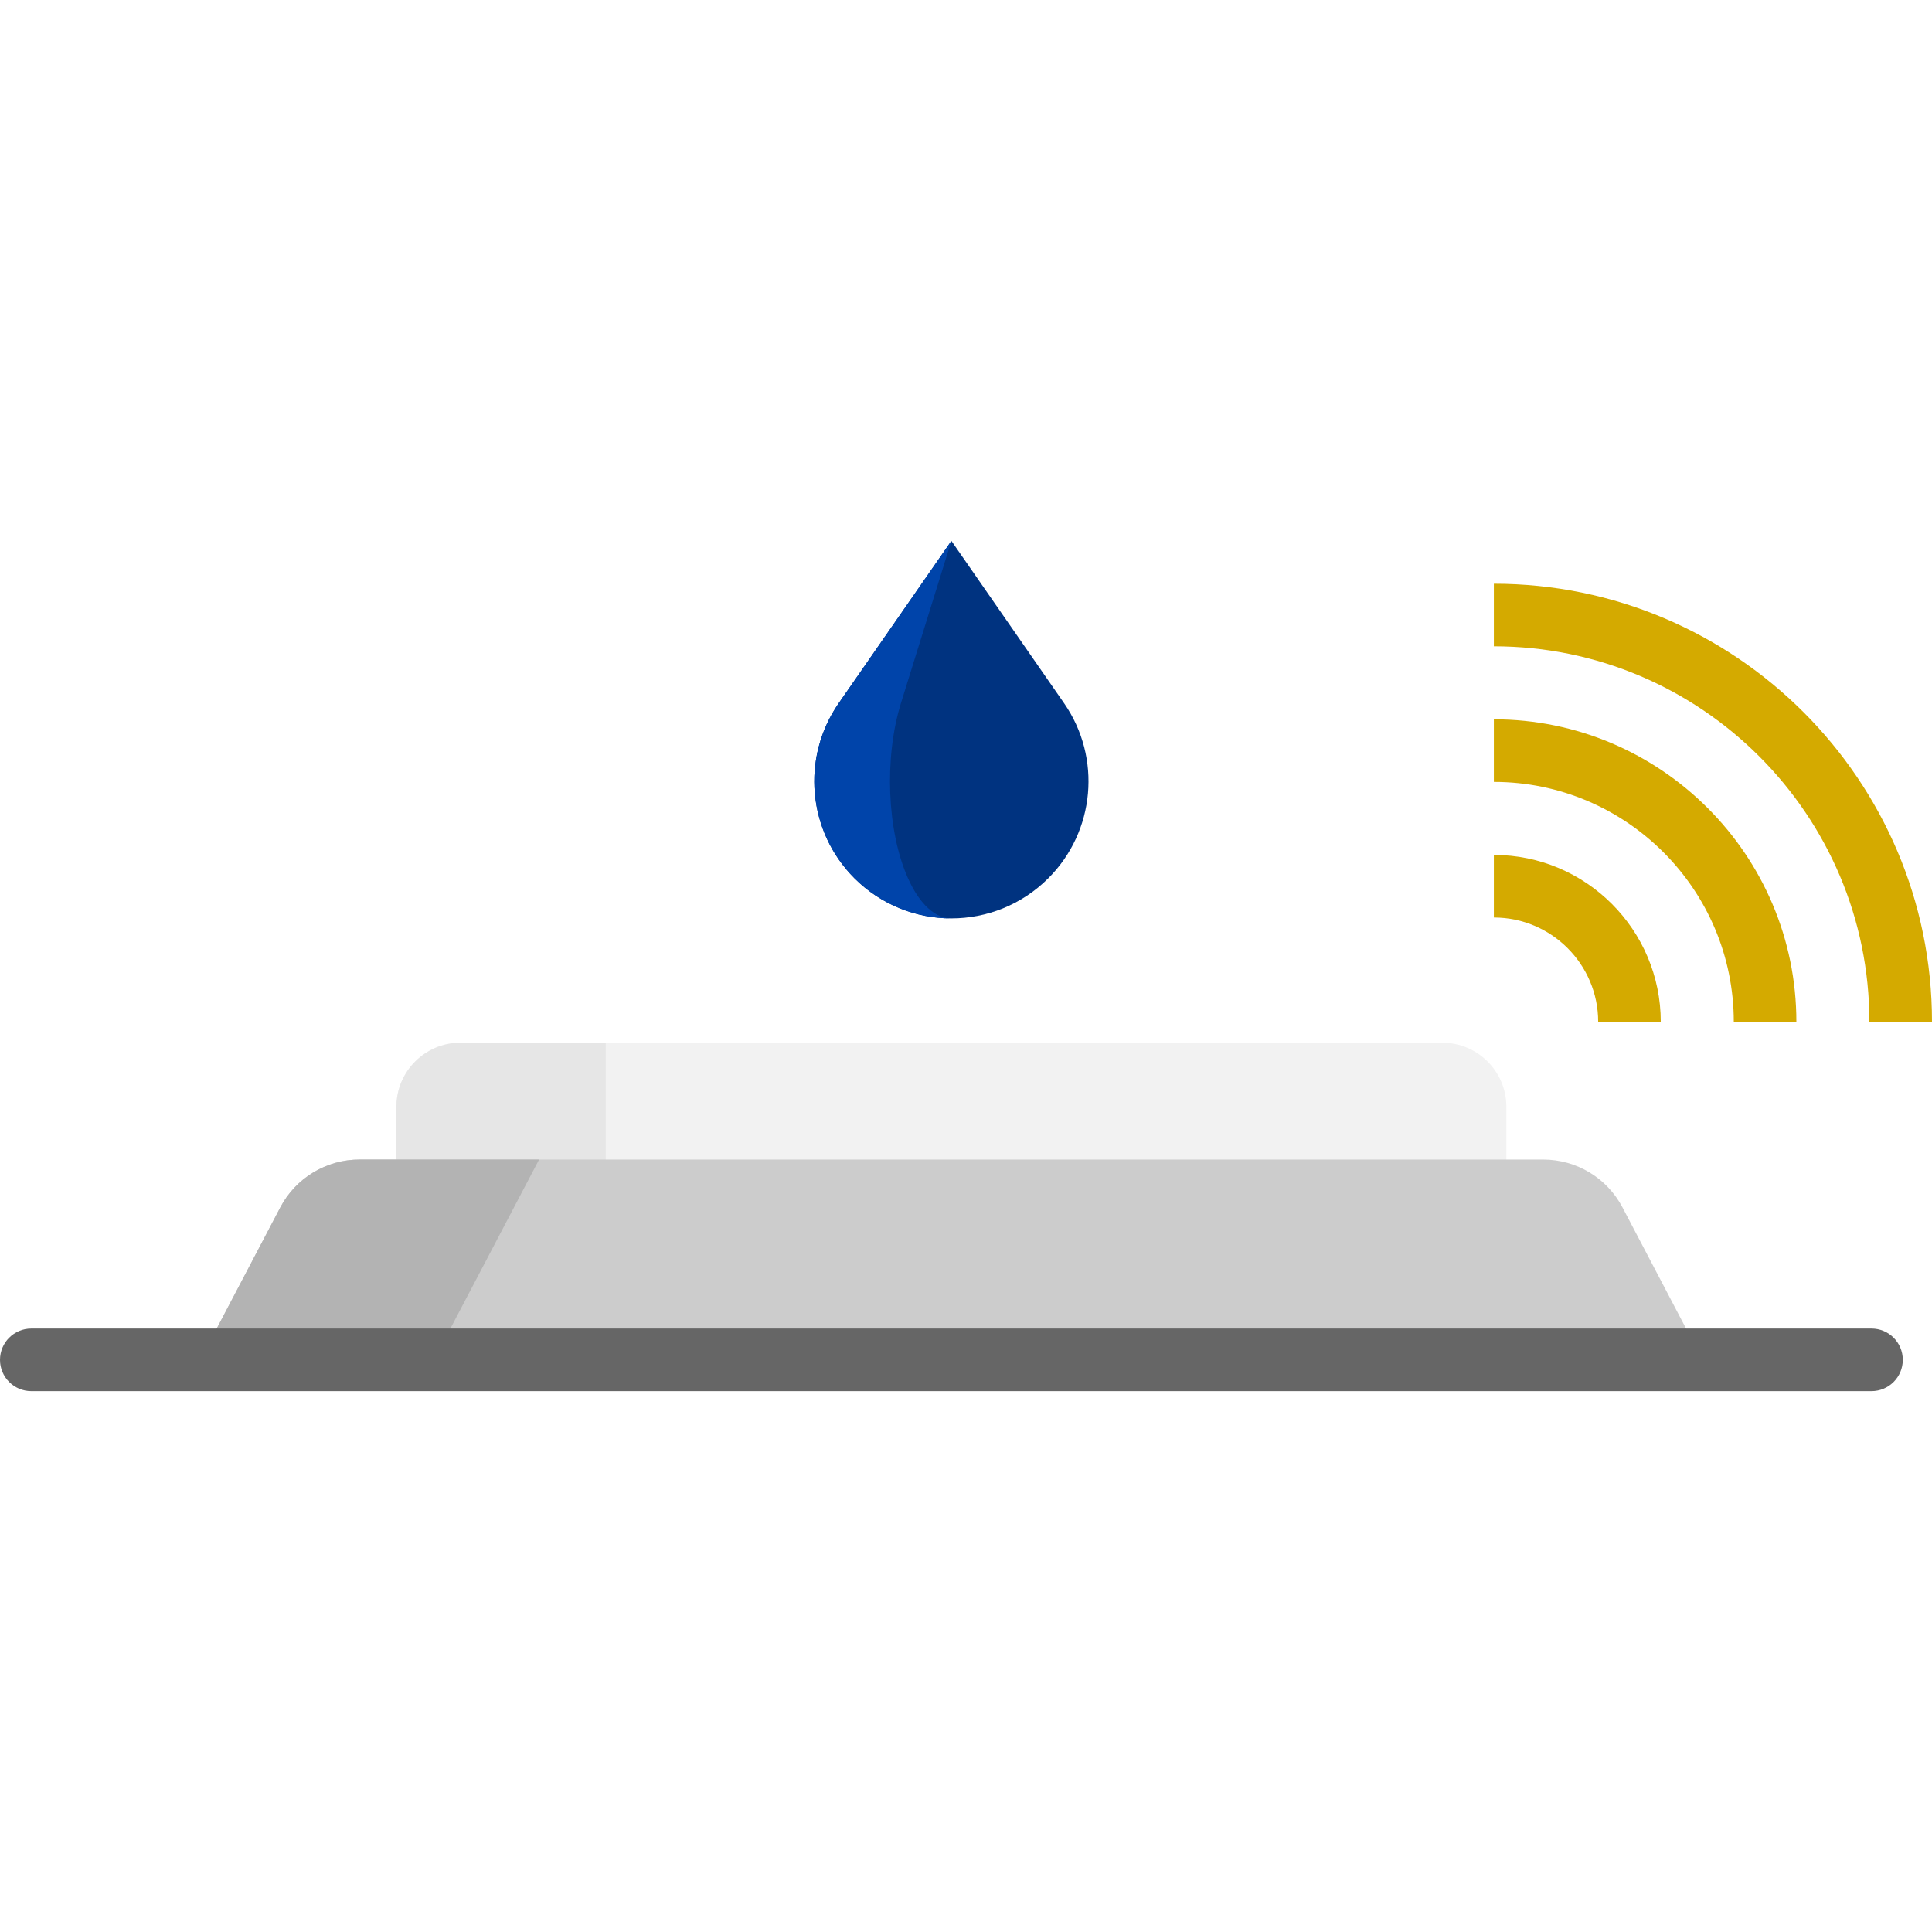
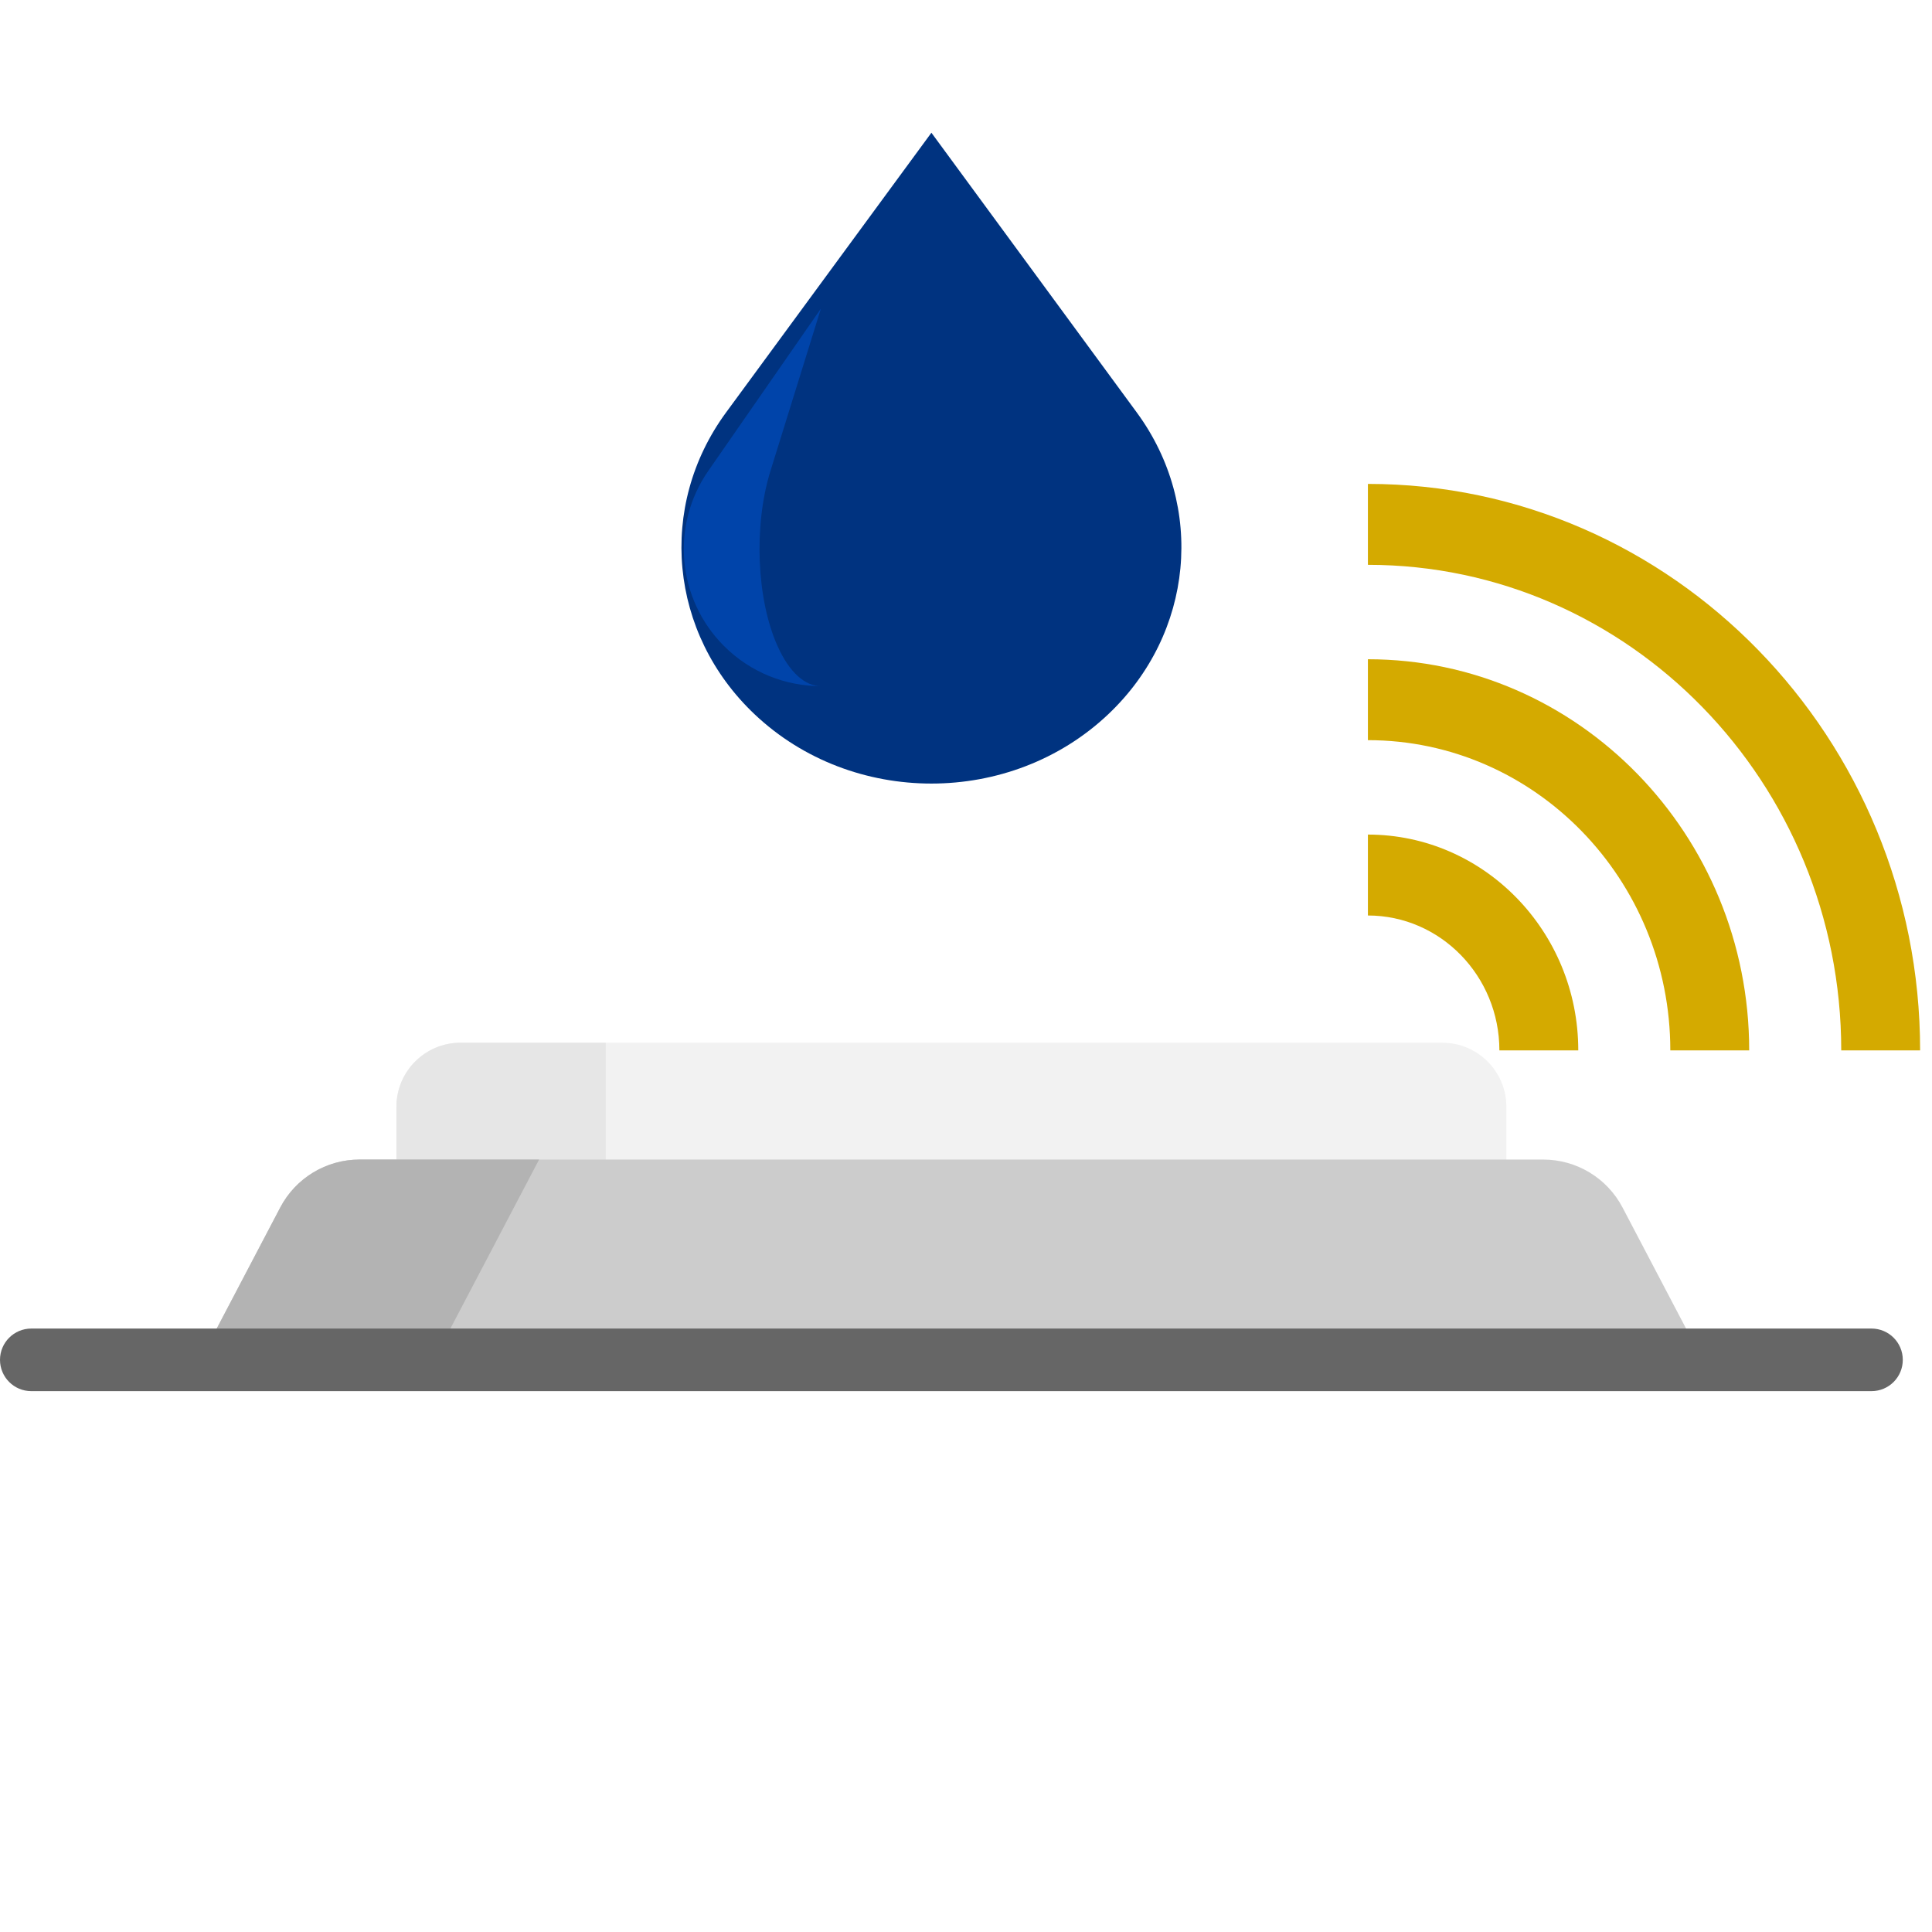
<svg xmlns="http://www.w3.org/2000/svg" height="800px" width="800px" version="1.1" id="Layer_1" viewBox="0 0 512 512" xml:space="preserve">
  <defs id="defs10" />
  <path style="fill:#F2F2F2;" d="M382.217,276.331H122.043c-9.382,0-16.988,7.606-16.988,16.988v21.784h294.151v-21.784  C399.205,283.936,391.599,276.331,382.217,276.331z" id="path1" />
  <path style="fill:#E6E6E6;" d="M160.527,276.331h-38.484c-9.382,0-16.988,7.606-16.988,16.988v20.125h55.472V276.331z" id="path2" />
  <path style="fill:#CCCCCC;" d="M408.98,307.295H95.28c-8.819,0-16.909,4.891-21.007,12.7L53.08,360.374h398.099l-21.192-40.379  C425.89,312.186,417.799,307.295,408.98,307.295z" id="path3" />
  <path style="fill:#B3B3B3;" d="M74.272,319.994L53.08,360.374h61.927l27.857-53.08H95.28  C86.462,307.295,78.37,312.186,74.272,319.994z" id="path4" />
  <path style="fill:#666666;" d="M495.965,368.668H8.294c-4.58,0-8.294-3.713-8.294-8.294s3.713-8.294,8.294-8.294h487.672  c4.581,0,8.294,3.713,8.294,8.294S500.547,368.668,495.965,368.668z" id="path5" />
-   <path style="fill:#003380" d="M281.978,186.338l-29.849-43.006l-29.847,43.006c-10.021,14.439-8.271,33.979,4.157,46.406l0,0  c14.189,14.189,37.194,14.189,51.381,0l0,0C290.249,220.316,291.998,200.775,281.978,186.338z" id="path6" />
-   <path style="fill:#0044aa" d="M240.625,232.744L240.625,232.744c-5.566-12.427-6.35-31.968-1.862-46.406l13.367-43.006  l-29.849,43.006c-10.021,14.438-8.271,33.979,4.157,46.406l0,0c7.094,7.095,16.393,10.641,25.691,10.641  C247.966,243.385,243.802,239.839,240.625,232.744z" id="path7" />
-   <g id="g10" style="fill:#d4aa00">
-     <path style="fill:#d4aa00" d="M440.121,270.802h-16.587c0-15.244-12.402-27.646-27.646-27.646v-16.587   C420.278,226.569,440.121,246.412,440.121,270.802z" id="path8" />
-     <path style="fill:#d4aa00" d="M512,270.802h-16.587c0-54.878-44.647-99.525-99.525-99.525V154.69   C459.913,154.69,512,206.778,512,270.802z" id="path9" />
-     <path style="fill:#d4aa00" d="M476.06,270.802h-16.587c0-35.061-28.524-63.585-63.585-63.585v-16.587   C440.095,190.629,476.06,226.594,476.06,270.802z" id="path10" />
+   <g id="g10" style="fill:#d4aa00" transform="matrix(1.260342,0,0,1.292884,-136.4437,-71.75645)">
+     <path style="fill:#d4aa00" d="m 440.121,270.802 h -16.587 c 0,-15.244 -12.402,-27.646 -27.646,-27.646 v -16.587 c 24.39,0 44.233,19.843 44.233,44.233 z" id="path8" />
+     <path style="fill:#d4aa00" d="m 512,270.802 h -16.587 c 0,-54.878 -44.647,-99.525 -99.525,-99.525 V 154.69 C 459.913,154.69 512,206.778 512,270.802 Z" id="path9" />
+     <path style="fill:#d4aa00" d="m 476.06,270.802 h -16.587 c 0,-35.061 -28.524,-63.585 -63.585,-63.585 V 190.63 c 44.207,-0.001 80.172,35.964 80.172,80.172 z" id="path10" />
  </g>
+   <path style="fill:#003380;stroke-width:1.773" d="M 301.259,109.31 246.834,35.174 192.413,109.31 c -18.272,24.891 -15.081,58.574 7.58,79.997 v 0 c 25.871,24.46 67.817,24.46 93.684,0 v 0 c 22.662,-21.424 25.851,-55.11 7.581,-79.997 z" id="path6" />
+   <path style="fill:#0044aa" d="m 206.047,171.189 v 0 c -5.566,-12.427 -6.35,-31.968 -1.862,-46.406 l 13.367,-43.006 -29.849,43.006 c -10.021,14.438 -8.271,33.979 4.157,46.406 v 0 c 7.094,7.095 16.393,10.641 25.691,10.641 -4.163,0 -8.327,-3.546 -11.504,-10.641 z" id="path7-4" />
</svg>
